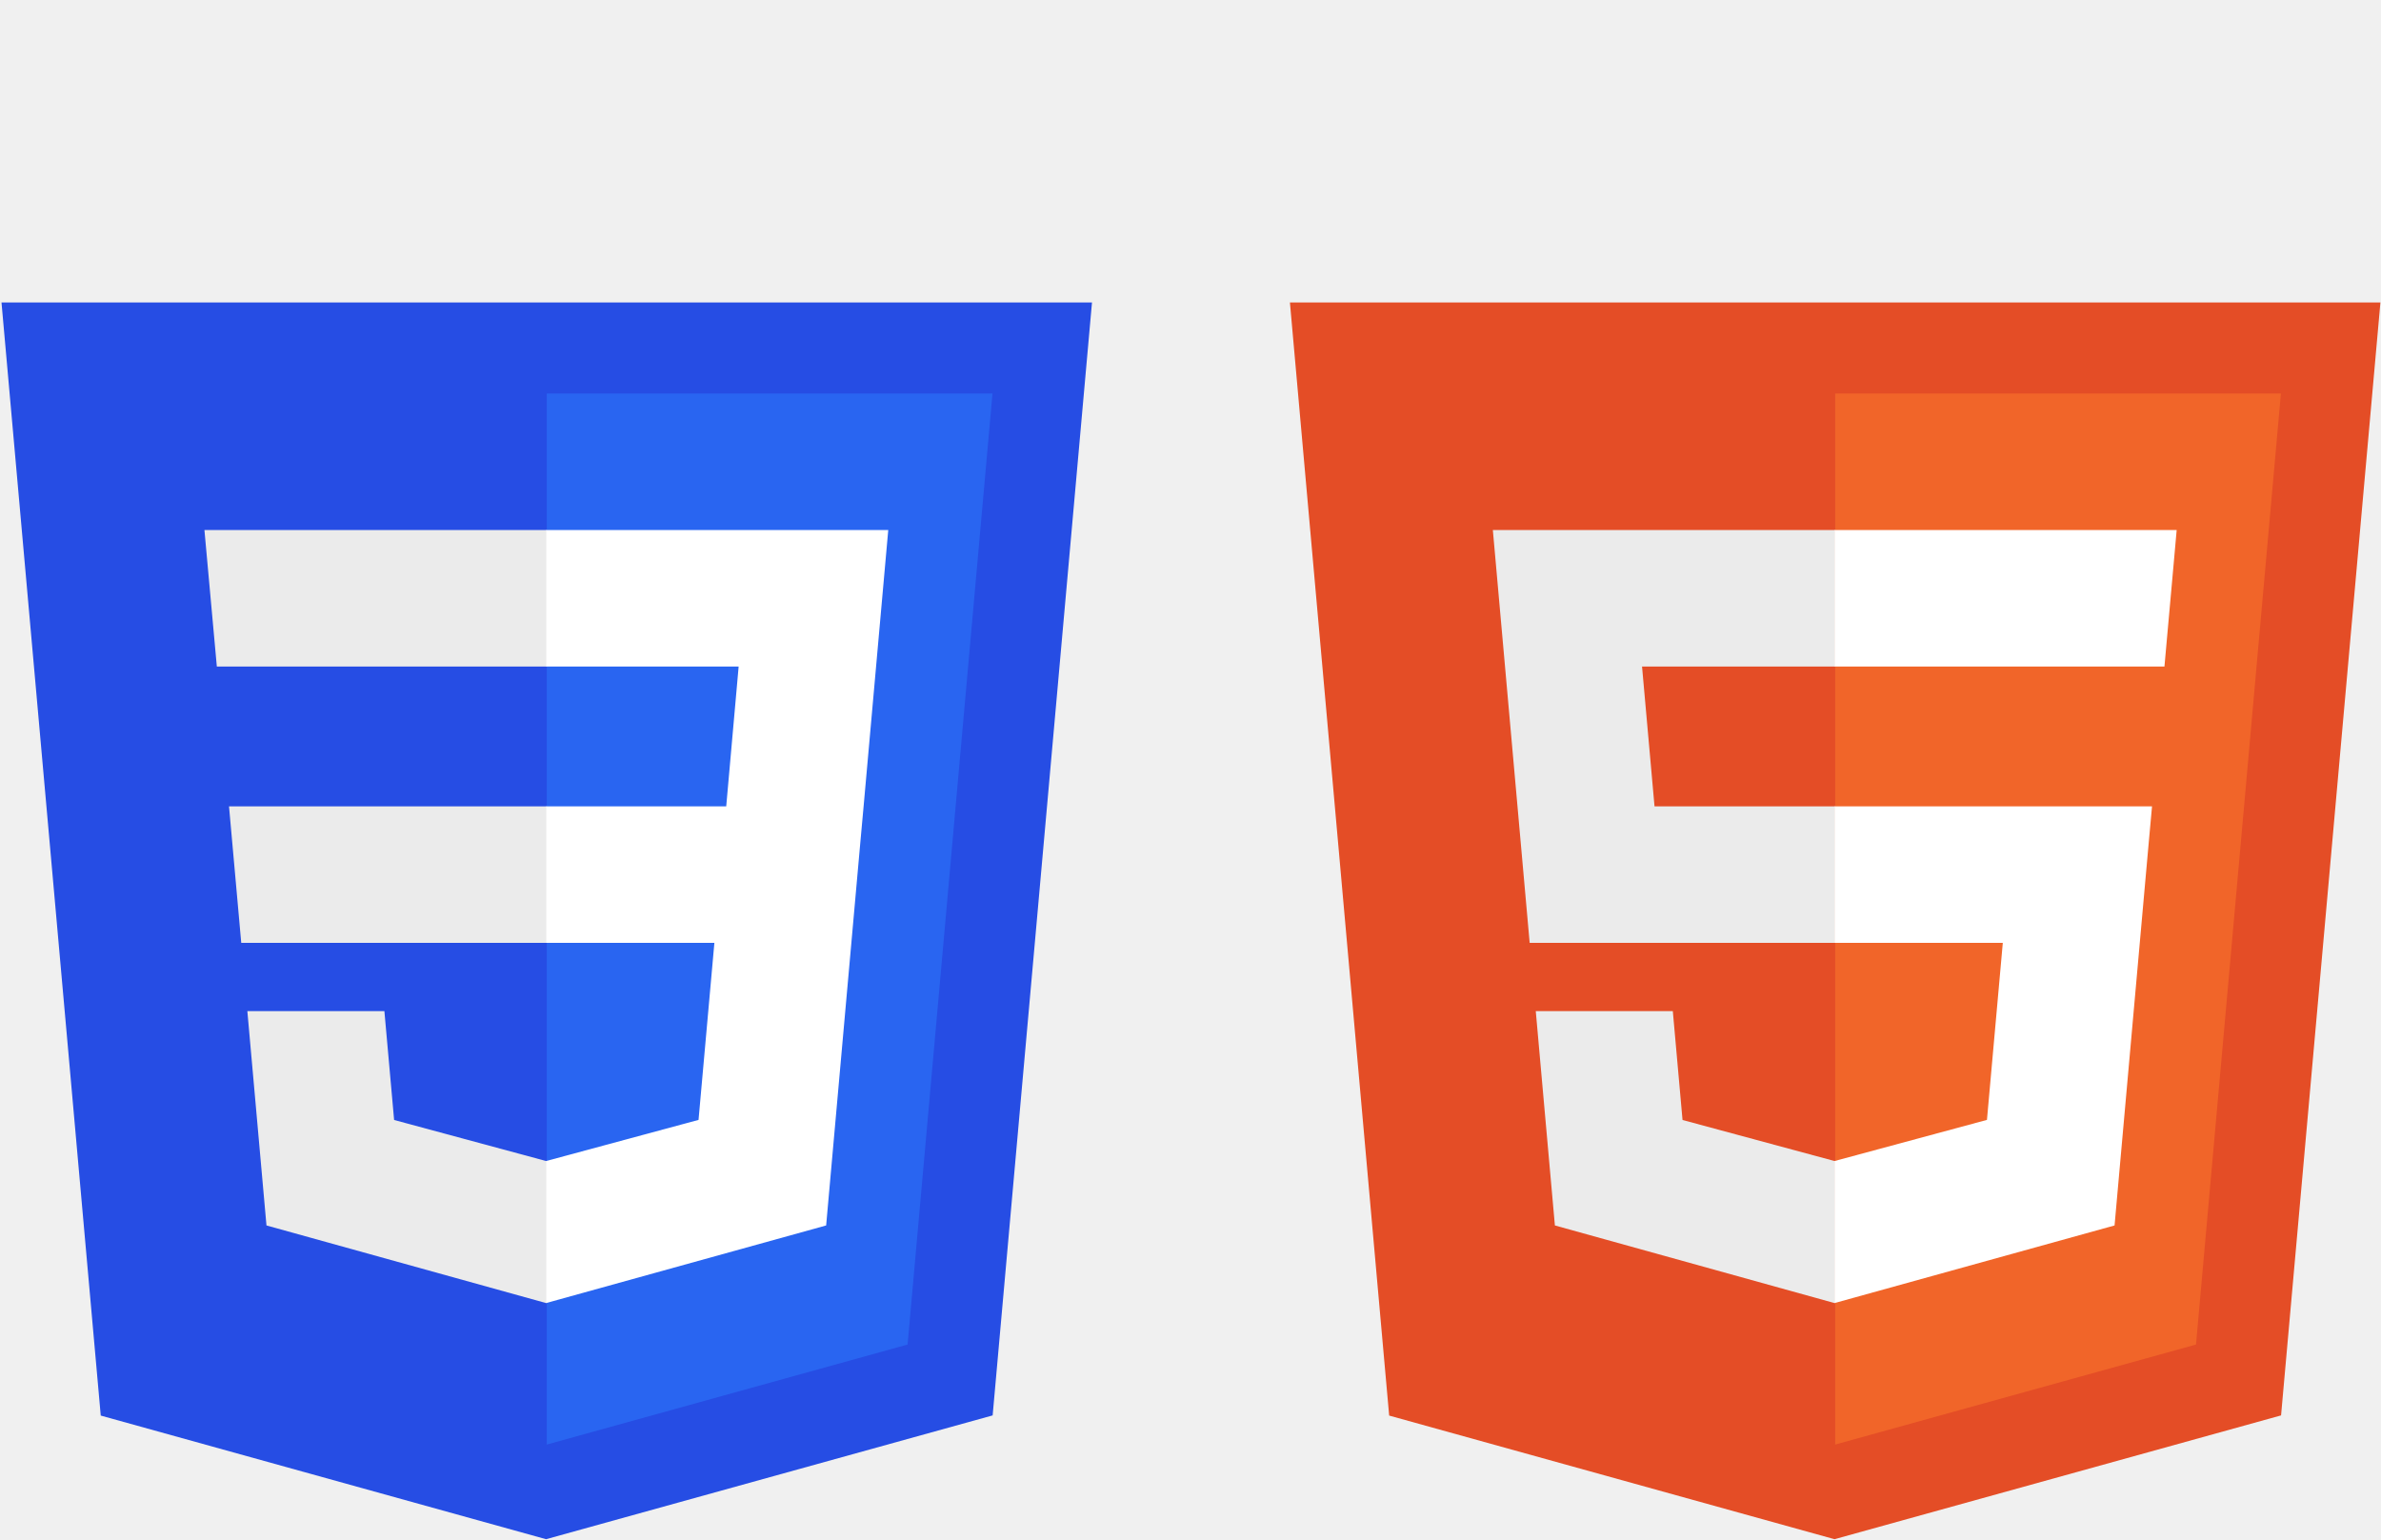
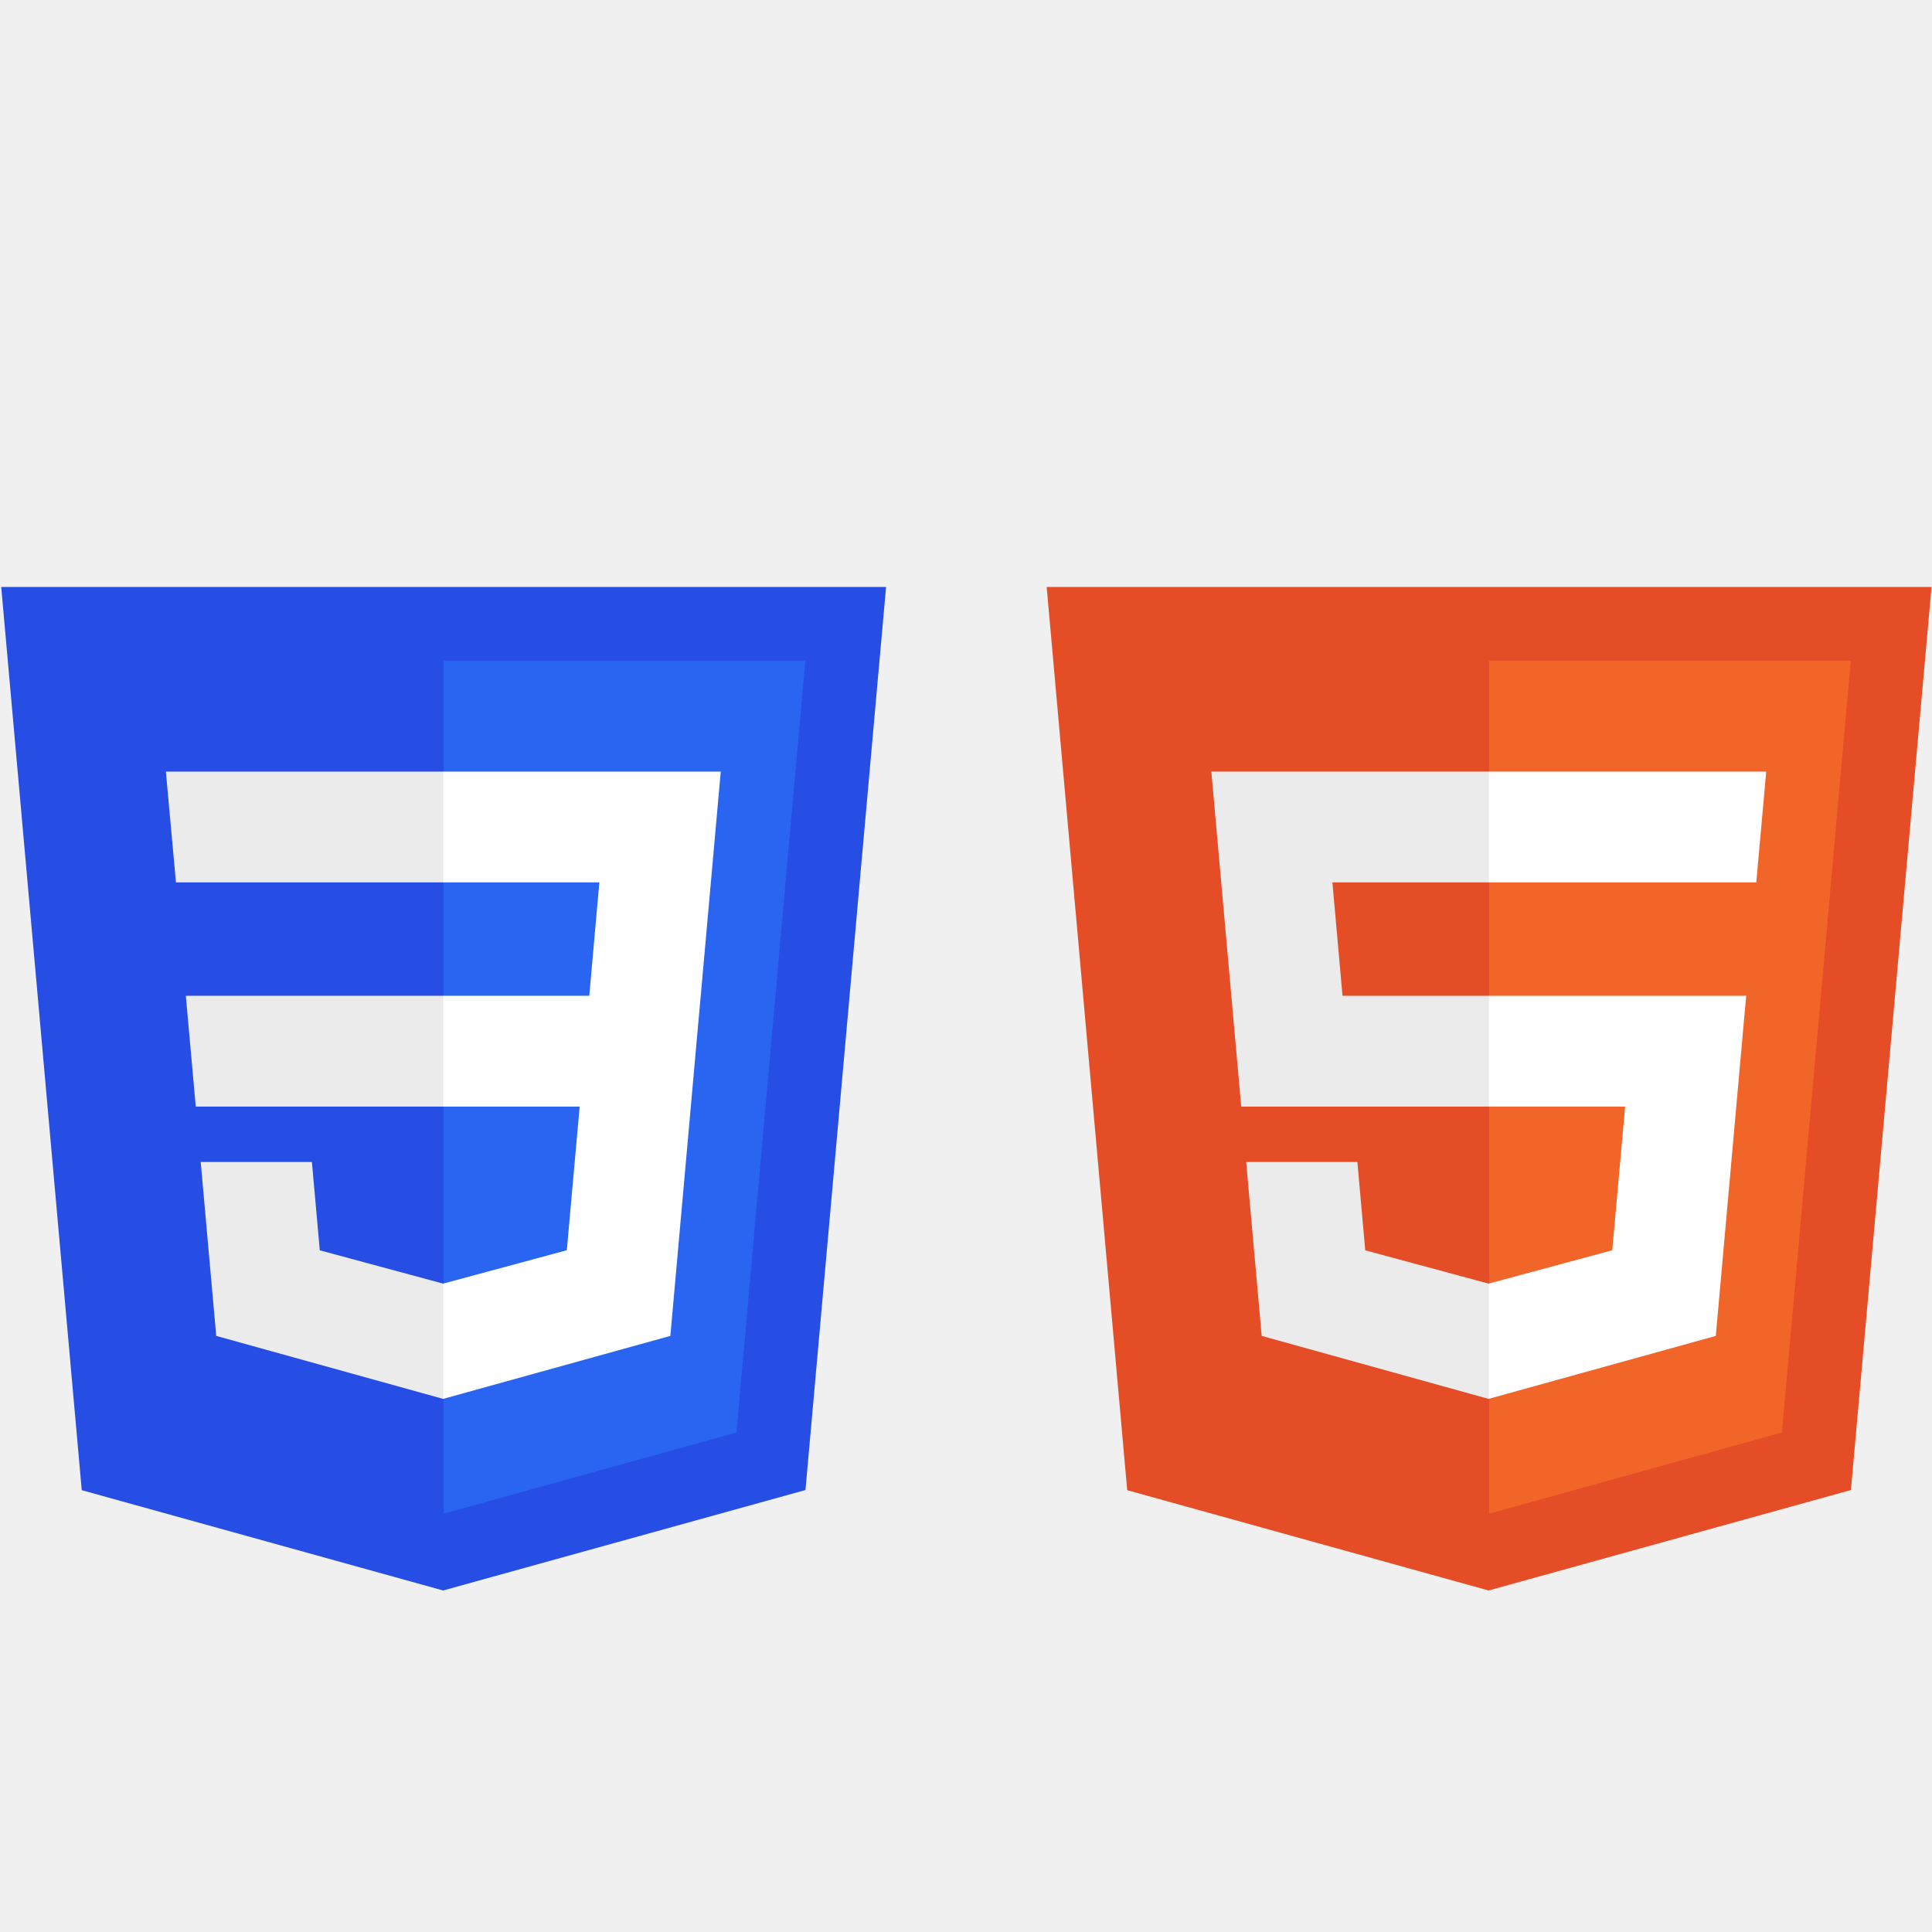
- <svg xmlns="http://www.w3.org/2000/svg" width="792" height="512" viewBox="0 0 792 512" fill="none">
+ <svg xmlns="http://www.w3.org/2000/svg" width="50" height="50" viewBox="0 0 792 512" fill="none">
  <g clip-path="url(#clip0_839_108)">
    <path d="M181.645 512L33.511 470.877L0.5 100.62H363.234L330.188 470.819L181.645 512Z" fill="#264DE4" />
    <path d="M301.897 447.246L330.137 130.894H181.867V480.523L301.897 447.246Z" fill="#2965F1" />
    <path d="M76.177 268.217L80.247 313.627H181.867V268.217H76.177Z" fill="#EBEBEB" />
    <path d="M67.999 176.305L72.127 221.716H181.867V176.305H181.71H67.999Z" fill="#EBEBEB" />
    <path d="M181.867 386.153L181.668 386.206L131.094 372.55L127.861 336.333H103.286H82.276L88.638 407.634L181.658 433.457L181.867 433.399V386.153Z" fill="#EBEBEB" />
    <path d="M287.266 268.217L295.464 176.305H181.71V221.716H245.698L241.566 268.217H181.71V313.627H237.628L232.357 372.521L181.71 386.191V433.435L274.804 407.634L275.487 399.962L286.158 280.411L287.266 268.217Z" fill="white" />
    <path d="M791.805 100.62L758.759 470.819L610.216 512L462.082 470.877L429.071 100.62H791.805Z" fill="#E44D26" />
    <path d="M610.438 480.523L730.468 447.246L758.708 130.894H610.438V480.523Z" fill="#F16529" />
    <path d="M546.198 221.716H610.438V176.305H610.281H496.57L497.657 188.488L508.818 313.627H610.438V268.217H550.348L546.198 221.716Z" fill="#EBEBEB" />
    <path d="M556.433 336.333H531.858H510.848L517.21 407.634L610.23 433.457L610.439 433.399V386.153L610.24 386.206L559.666 372.55L556.433 336.333Z" fill="#EBEBEB" />
    <path d="M610.281 313.627H666.199L660.928 372.521L610.281 386.191V433.435L703.375 407.634L704.058 399.962L714.729 280.411L715.837 268.217H703.6H610.281V313.627Z" fill="white" />
    <path d="M610.281 221.605V221.716H719.823H719.969L720.88 211.509L722.949 188.488L724.035 176.305H610.281V204.509V221.605Z" fill="white" />
  </g>
  <defs>
    <clipPath id="clip0_839_108">
      <rect width="791.305" height="512" fill="white" transform="translate(0.5)" />
    </clipPath>
  </defs>
</svg>
